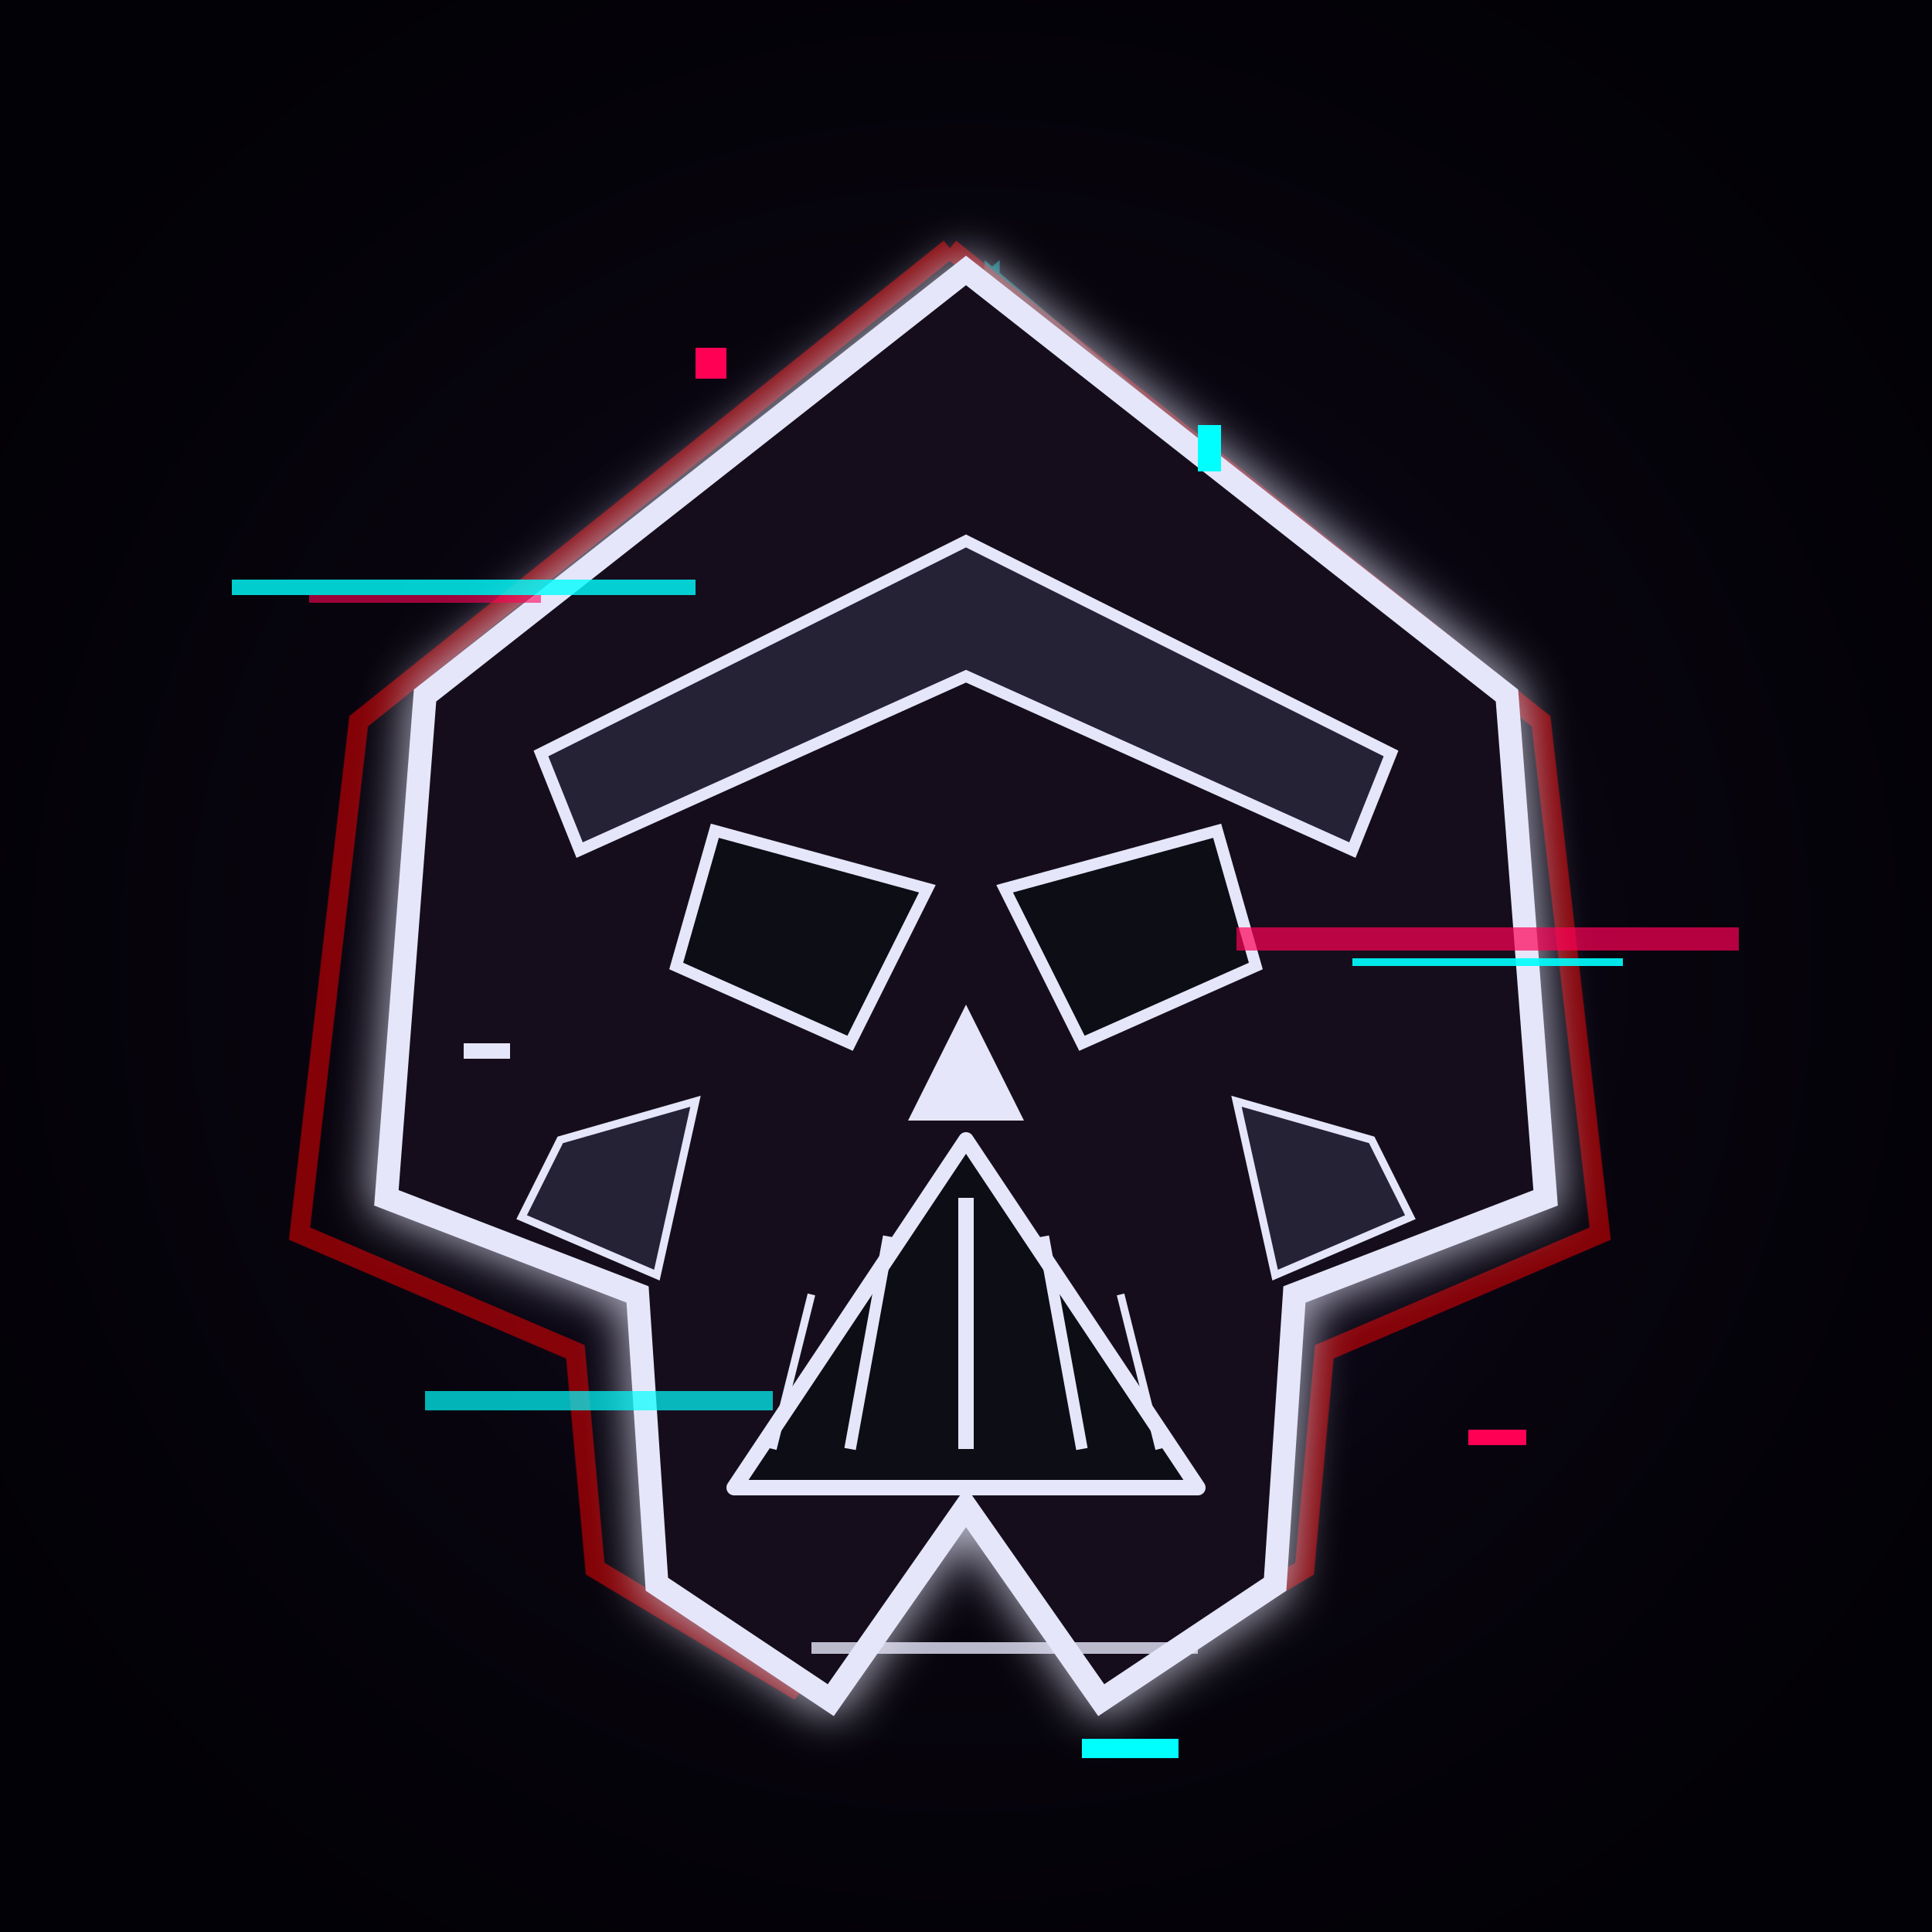
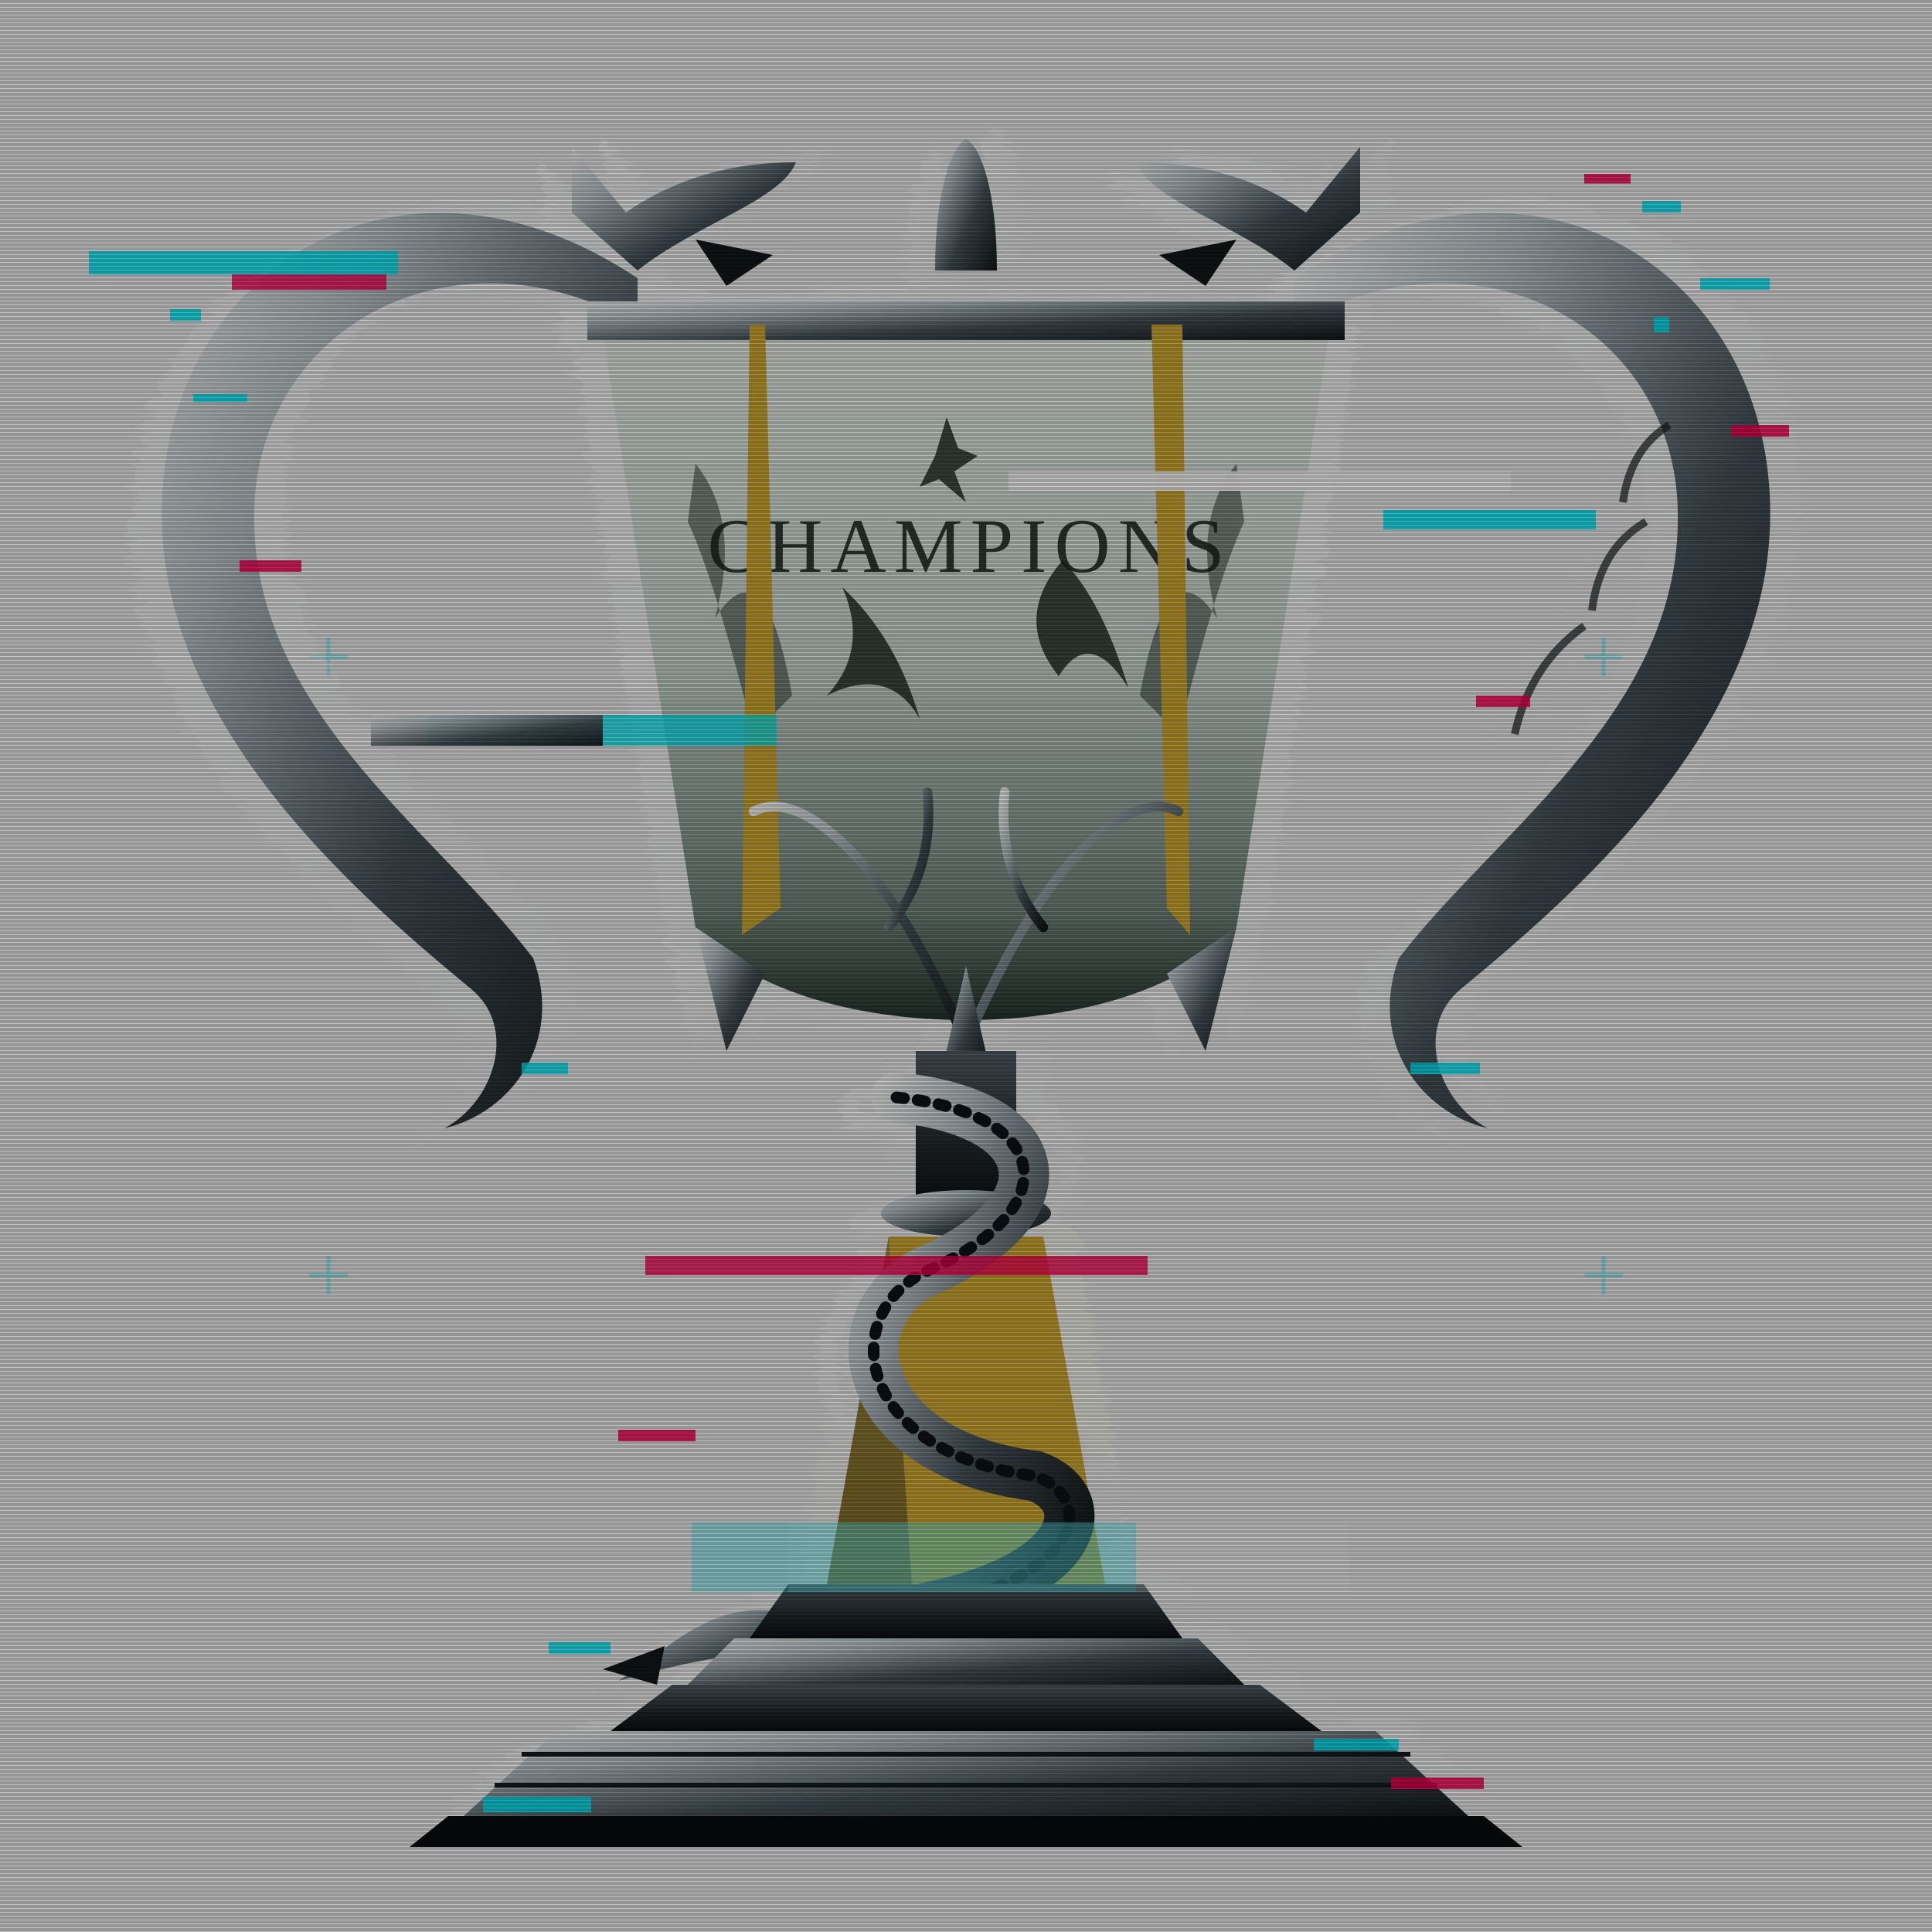
<svg xmlns="http://www.w3.org/2000/svg" viewBox="0 0 500 500" width="500" height="500">
  <defs>
-     <radialGradient id="bg-glow" cx="50%" cy="50%" r="60%">
-       <stop offset="0%" stop-color="#150d2a" />
-       <stop offset="60%" stop-color="#07040d" />
-       <stop offset="100%" stop-color="#020105" />
-     </radialGradient>
-     <filter id="neon-glow" x="-20%" y="-20%" width="140%" height="140%">
-       <feGaussianBlur stdDeviation="6" result="blur" />
-       <feMerge>
-         <feMergeNode in="blur" />
-         <feMergeNode in="SourceGraphic" />
-       </feMerge>
+     <linearGradient id="chalice-glass" x1="0%" y1="0%" x2="0%" y2="100%">
+       <stop offset="0%" stop-color="#eff4ed" />
+       <stop offset="50%" stop-color="#cfdcd4" />
+       <stop offset="85%" stop-color="#73867c" />
+       <stop offset="100%" stop-color="#24332c" />
+     </linearGradient>
+     <linearGradient id="metal-sheen" x1="0%" y1="0%" x2="100%" y2="100%">
+       <stop offset="0%" stop-color="#ffffff" />
+       <stop offset="25%" stop-color="#c1cbcf" />
+       <stop offset="60%" stop-color="#49555c" />
+       <stop offset="100%" stop-color="#14181a" />
+     </linearGradient>
+     <linearGradient id="metal-dark" x1="0%" y1="0%" x2="0%" y2="100%">
+       <stop offset="0%" stop-color="#556066" />
+       <stop offset="60%" stop-color="#22282c" />
+       <stop offset="100%" stop-color="#0b0e10" />
+     </linearGradient>
+     <pattern id="scanlines" width="100" height="1" patternUnits="userSpaceOnUse">
+       <line x1="0" y1="0" x2="100" y2="0" stroke="#000000" stroke-width="1.8" opacity="0.38" />
+     </pattern>
+     <filter id="glitch-distort" x="-20%" y="-20%" width="140%" height="140%">
+       <feTurbulence type="fractalNoise" baseFrequency="0.035 0.85" numOctaves="1" result="noise" />
+       <feDisplacementMap in="SourceGraphic" in2="noise" scale="9" xChannelSelector="R" yChannelSelector="G" />
    </filter>
-     <filter id="glitch-red" x="-10%" y="-10%" width="120%" height="120%">
-       <feOffset dx="-3" dy="1" result="offset" />
-       <feColorMatrix type="matrix" values="1 0 0 0 1 0 0 0 0 0 0 0 0 0 0 0 0 0 1 0" />
-     </filter>
-     <filter id="glitch-cyan" x="-10%" y="-10%" width="120%" height="120%">
-       <feOffset dx="4" dy="-2" result="offset" />
-       <feColorMatrix type="matrix" values="0 0 0 0 0 0 1 0 0 1 0 0 1 0 1 0 0 0 1 0" />
-     </filter>
+     <g id="trophy-cup">
+       <path d="M 165 72                 C 105 32, 45 68, 42 128                 C 39 184, 88 228, 122 256                 C 134 266, 128 285, 115 292                C 132 288, 146 270, 138 248                C 112 214, 62 182, 66 128                C 70 82, 120 58, 165 84 Z" fill="url(#metal-sheen)" />
+       <path d="M 165 70 C 180 58, 202 52, 206 42 C 186 42, 172 48, 162 55 L 148 38 L 148 55 Z" fill="url(#metal-sheen)" />
+       <path d="M 180 62 L 200 66 L 188 74 Z" fill="#14181a" />
+       <path d="M 335 72                 C 395 32, 455 68, 458 128                 C 461 184, 412 228, 378 256                 C 366 266, 372 285, 385 292                C 368 288, 354 270, 362 248                C 388 214, 438 182, 434 128                C 430 82, 380 58, 335 84 Z" fill="url(#metal-sheen)" />
+       <path d="M 335 70 C 320 58, 298 52, 294 42 C 314 42, 328 48, 338 55 L 352 38 L 352 55 Z" fill="url(#metal-sheen)" />
+       <path d="M 320 62 L 300 66 L 312 74 Z" fill="#14181a" />
+       <path d="M 432 110 Q 422 116 420 130 M 426 135 Q 414 142 412 158 M 410 162 Q 396 172 392 190" stroke="#161c20" stroke-width="2" fill="none" opacity="0.7" />
+       <path d="M 242 70 C 242 50, 246 38, 250 36 C 254 38, 258 50, 258 70 Z" fill="url(#metal-sheen)" />
+       <path d="M 155 80 L 345 80 L 320 240 C 295 272, 205 272, 180 240 Z" fill="url(#chalice-glass)" />
+       <g fill="#18241d" opacity="0.8">
+         <path d="M 245 108 L 248 116 L 253 118 L 247 122 L 250 130 L 243 124 L 238 126 L 242 118 Z" />
+         <path d="M 218 152 Q 225 168 214 180 Q 230 172 238 186 Q 232 165 218 152 Z" />
+         <path d="M 275 145 Q 262 160 274 175 Q 282 162 292 178 Q 285 155 275 145 Z" />
+         <path d="M 180 120 Q 192 135 185 160 Q 198 140 205 180 L 195 190 Q 185 150 178 135 Z" opacity="0.6" />
+         <path d="M 320 120 Q 308 135 315 160 Q 302 140 295 180 L 305 190 Q 315 150 322 135 Z" opacity="0.6" />
+       </g>
+       <text x="250" y="148" text-anchor="middle" font-family="'Times New Roman', serif" font-size="20" letter-spacing="2" fill="#1b241e" opacity="0.88">CHAMPIONS</text>
+       <path d="M 152 78 Q 170 78 188 78 Q 206 78 224 78 Q 237 78 250 78 Q 263 78 276 78 Q 294 78 312 78 Q 330 78 348 78 L 348 88 Q 330 88 312 88 Q 294 88 276 88 Q 263 88 250 88 Q 237 88 224 88 Q 206 88 188 88 Q 170 88 152 88 Z" fill="url(#metal-sheen)" />
+       <path d="M 198 84 L 202 235 L 192 242 L 194 84 Z" fill="#D4AF37" />
+       <path d="M 298 84 L 302 235 L 308 242 L 306 84 Z" fill="#D4AF37" />
+       <g stroke="url(#metal-sheen)" stroke-width="2.5" fill="none" stroke-linecap="round">
+         <path d="M 250 270 Q 235 235 220 220 Q 205 205 195 210" />
+         <path d="M 230 240 Q 242 225 240 205" />
+         <path d="M 250 270 Q 265 235 280 220 Q 295 205 305 210" />
+         <path d="M 270 240 Q 258 225 260 205" />
+       </g>
+       <polygon points="180,240 188,272 198,252" fill="url(#metal-sheen)" />
+       <polygon points="320,240 312,272 302,252" fill="url(#metal-sheen)" />
+       <polygon points="250,250 244,276 256,276" fill="url(#metal-sheen)" />
+       <rect x="237" y="272" width="26" height="42" fill="url(#metal-dark)" />
+       <ellipse cx="250" cy="314" rx="22" ry="6" fill="url(#metal-sheen)" />
+       <polygon points="230,320 270,320 286,410 214,410" fill="#D4AF37" />
+       <polygon points="230,320 236,410 214,410" fill="url(#metal-dark)" opacity="0.4" />
+       <path d="M 232 284                 C 272 288, 276 312, 242 328                 C 216 338, 220 376, 268 382                 C 284 388, 280 408, 240 416" fill="none" stroke="url(#metal-sheen)" stroke-width="13" stroke-linecap="round" />
+       <path d="M 232 284                 C 272 288, 276 312, 242 328                 C 216 338, 220 376, 268 382                 C 284 388, 280 408, 240 416" fill="none" stroke="#0e1317" stroke-width="3" stroke-dasharray="2 3.5" stroke-linecap="round" />
+       <path d="M 205 418 C 185 412, 172 428, 160 435 C 178 430, 195 426, 216 428 Z" fill="url(#metal-sheen)" />
+       <polygon points="172,426 156,432 170,436" fill="#14181a" />
+       <polygon points="204,410 296,410 306,424 194,424" fill="url(#metal-dark)" />
+       <polygon points="190,424 310,424 322,436 178,436" fill="url(#metal-sheen)" />
+       <polygon points="174,436 326,436 342,448 158,448" fill="url(#metal-dark)" />
+       <polygon points="144,448 356,448 380,470 120,470" fill="url(#metal-sheen)" />
+       <polygon points="116,470 384,470 394,478 106,478" fill="#080b0e" />
+       <line x1="135" y1="454" x2="365" y2="454" stroke="#161c20" stroke-width="1.2" />
+       <line x1="128" y1="462" x2="372" y2="462" stroke="#161c20" stroke-width="1.2" />
+     </g>
  </defs>
-   <rect width="500" height="500" fill="url(#bg-glow)" />
-   <g filter="url(#glitch-cyan)" opacity="0.4" transform="scale(0.98) translate(8, 5)">
-     <polygon points="250,70 380,180 390,300 340,320 250,260" fill="none" stroke="#00ffff" stroke-width="4" />
-     <polygon points="250,70 120,180 110,300 160,320 250,260" fill="none" stroke="#00ffff" stroke-width="4" />
-     <polygon points="200,210 240,225 215,255" fill="#00ffff" />
-     <polygon points="300,210 260,225 285,255" fill="#00ffff" />
-     <polygon points="250,275 220,330 280,330" fill="none" stroke="#00ffff" stroke-width="6" />
+   <g stroke="#00f0ff" stroke-width="1" opacity="0.35">
+     <path d="M 85 165 L 85 175 M 80 170 L 90 170" />
+     <path d="M 415 165 L 415 175 M 410 170 L 420 170" />
+     <path d="M 415 325 L 415 335 M 410 330 L 420 330" />
+     <path d="M 85 325 L 85 335 M 80 330 L 90 330" />
  </g>
-   <g filter="url(#glitch-red)" opacity="0.5" transform="scale(1.02) translate(-6, -3)">
-     <path d="M 250,65 L 400,185 L 415,315 L 345,345 L 340,400 L 290,430 L 250,380" fill="none" stroke="#ff0055" stroke-width="5" stroke-linejoin="miter" />
-     <path d="M 250,65 L 100,185 L 85,315 L 155,345 L 160,400 L 210,430 L 250,380" fill="none" stroke="#ff0055" stroke-width="5" stroke-linejoin="miter" />
-     <polygon points="250,285 205,365 295,365" fill="#ff0055" />
+   <g color="#00f0ff" transform="translate(-8, 3)" opacity="0.75" style="mix-blend-mode: screen;" filter="url(#glitch-distort)">
+     <use href="#trophy-cup" />
  </g>
-   <g filter="url(#neon-glow)">
-     <path d="M 250,70 L 390,180 L 400,310 L 335,335 L 330,410 L 285,440 L 250,390 L 215,440 L 170,410 L 165,335 L 100,310 L 110,180 Z" fill="#13111c" stroke="#e6e6fa" stroke-width="6" stroke-linejoin="miter" />
-     <path d="M 140,195 L 250,140 L 360,195 L 350,220 L 250,175 L 150,220 Z" fill="#252136" stroke="#e6e6fa" stroke-width="3" />
-     <polygon points="185,215 240,230 220,270 175,250" fill="#0c0a12" stroke="#e6e6fa" stroke-width="3" />
-     <polygon points="315,215 260,230 280,270 325,250" fill="#0c0a12" stroke="#e6e6fa" stroke-width="3" />
-     <polygon points="250,260 235,290 265,290" fill="#e6e6fa" />
-     <polygon points="250,295 190,385 310,385" fill="#0c0a12" stroke="#e6e6fa" stroke-width="4" stroke-linejoin="round" />
-     <line x1="250" y1="310" x2="250" y2="375" stroke="#e6e6fa" stroke-width="4" />
-     <line x1="230" y1="320" x2="220" y2="375" stroke="#e6e6fa" stroke-width="3" />
-     <line x1="210" y1="335" x2="200" y2="375" stroke="#e6e6fa" stroke-width="2" />
-     <line x1="270" y1="320" x2="280" y2="375" stroke="#e6e6fa" stroke-width="3" />
-     <line x1="290" y1="335" x2="300" y2="375" stroke="#e6e6fa" stroke-width="2" />
-     <polygon points="145,295 180,285 170,330 135,315" fill="#252136" stroke="#e6e6fa" stroke-width="2" />
-     <polygon points="355,295 320,285 330,330 365,315" fill="#252136" stroke="#e6e6fa" stroke-width="2" />
+   <g color="#ff0055" transform="translate(8, -3)" opacity="0.75" style="mix-blend-mode: screen;" filter="url(#glitch-distort)">
+     <use href="#trophy-cup" />
  </g>
-   <rect x="60" y="150" width="120" height="4" fill="#00ffff" opacity="0.8" />
-   <rect x="80" y="154" width="60" height="2" fill="#ff0055" opacity="0.6" />
-   <rect x="320" y="240" width="130" height="6" fill="#ff0055" opacity="0.7" />
-   <rect x="350" y="248" width="70" height="2" fill="#00ffff" opacity="0.9" />
-   <rect x="110" y="360" width="90" height="5" fill="#00ffff" opacity="0.7" />
-   <rect x="210" y="425" width="100" height="3" fill="#e6e6fa" opacity="0.8" />
-   <rect x="180" y="90" width="8" height="8" fill="#ff0055" />
-   <rect x="310" y="110" width="6" height="12" fill="#00ffff" />
-   <rect x="120" y="270" width="12" height="4" fill="#e6e6fa" />
-   <rect x="380" y="370" width="15" height="4" fill="#ff0055" />
-   <rect x="280" y="450" width="25" height="5" fill="#00ffff" />
+   <use href="#trophy-cup" />
+   <rect x="35" y="65" width="80" height="6" fill="#00f0ff" opacity="0.85" transform="translate(-12, 0)" />
+   <rect x="50" y="71" width="40" height="4" fill="#ff0055" opacity="0.8" transform="translate(10, 0)" />
+   <rect x="235" y="122" width="130" height="5" fill="#ffffff" opacity="0.95" transform="translate(26, 0)" />
+   <rect x="320" y="132" width="55" height="5" fill="#00f0ff" opacity="0.85" transform="translate(38, 0)" />
+   <rect x="95" y="185" width="90" height="8" fill="#00f0ff" opacity="0.75" transform="translate(16, 0)" />
+   <rect x="110" y="185" width="60" height="8" fill="url(#metal-sheen)" opacity="0.95" transform="translate(-14, 0)" />
+   <rect x="185" y="325" width="130" height="5" fill="#ff0055" opacity="0.8" transform="translate(-18, 0)" />
+   <rect x="180" y="394" width="145" height="18" fill="#ffffff" opacity="0.25" transform="translate(24, 0)" />
+   <rect x="195" y="394" width="115" height="18" fill="#00f0ff" opacity="0.3" transform="translate(-16, 0)" />
+   <g fill="#00f0ff" opacity="0.85">
+     <rect x="44" y="80" width="8" height="3" />
+     <rect x="50" y="102" width="14" height="2" />
+     <rect x="425" y="52" width="10" height="3" />
+     <rect x="440" y="72" width="18" height="3" />
+     <rect x="428" y="82" width="4" height="4" />
+     <rect x="135" y="275" width="12" height="3" />
+     <rect x="365" y="275" width="18" height="3" />
+     <rect x="142" y="425" width="16" height="3" />
+     <rect x="340" y="450" width="22" height="3" />
+     <rect x="125" y="465" width="28" height="4" />
+   </g>
+   <g fill="#ff0055" opacity="0.85">
+     <rect x="448" y="110" width="15" height="3" />
+     <rect x="410" y="45" width="12" height="2.5" />
+     <rect x="62" y="145" width="16" height="3" />
+     <rect x="382" y="180" width="14" height="3" />
+     <rect x="160" y="370" width="20" height="3" />
+     <rect x="360" y="460" width="24" height="3" />
+   </g>
+   <rect width="100%" height="100%" fill="url(#scanlines)" pointer-events="none" />
</svg>
